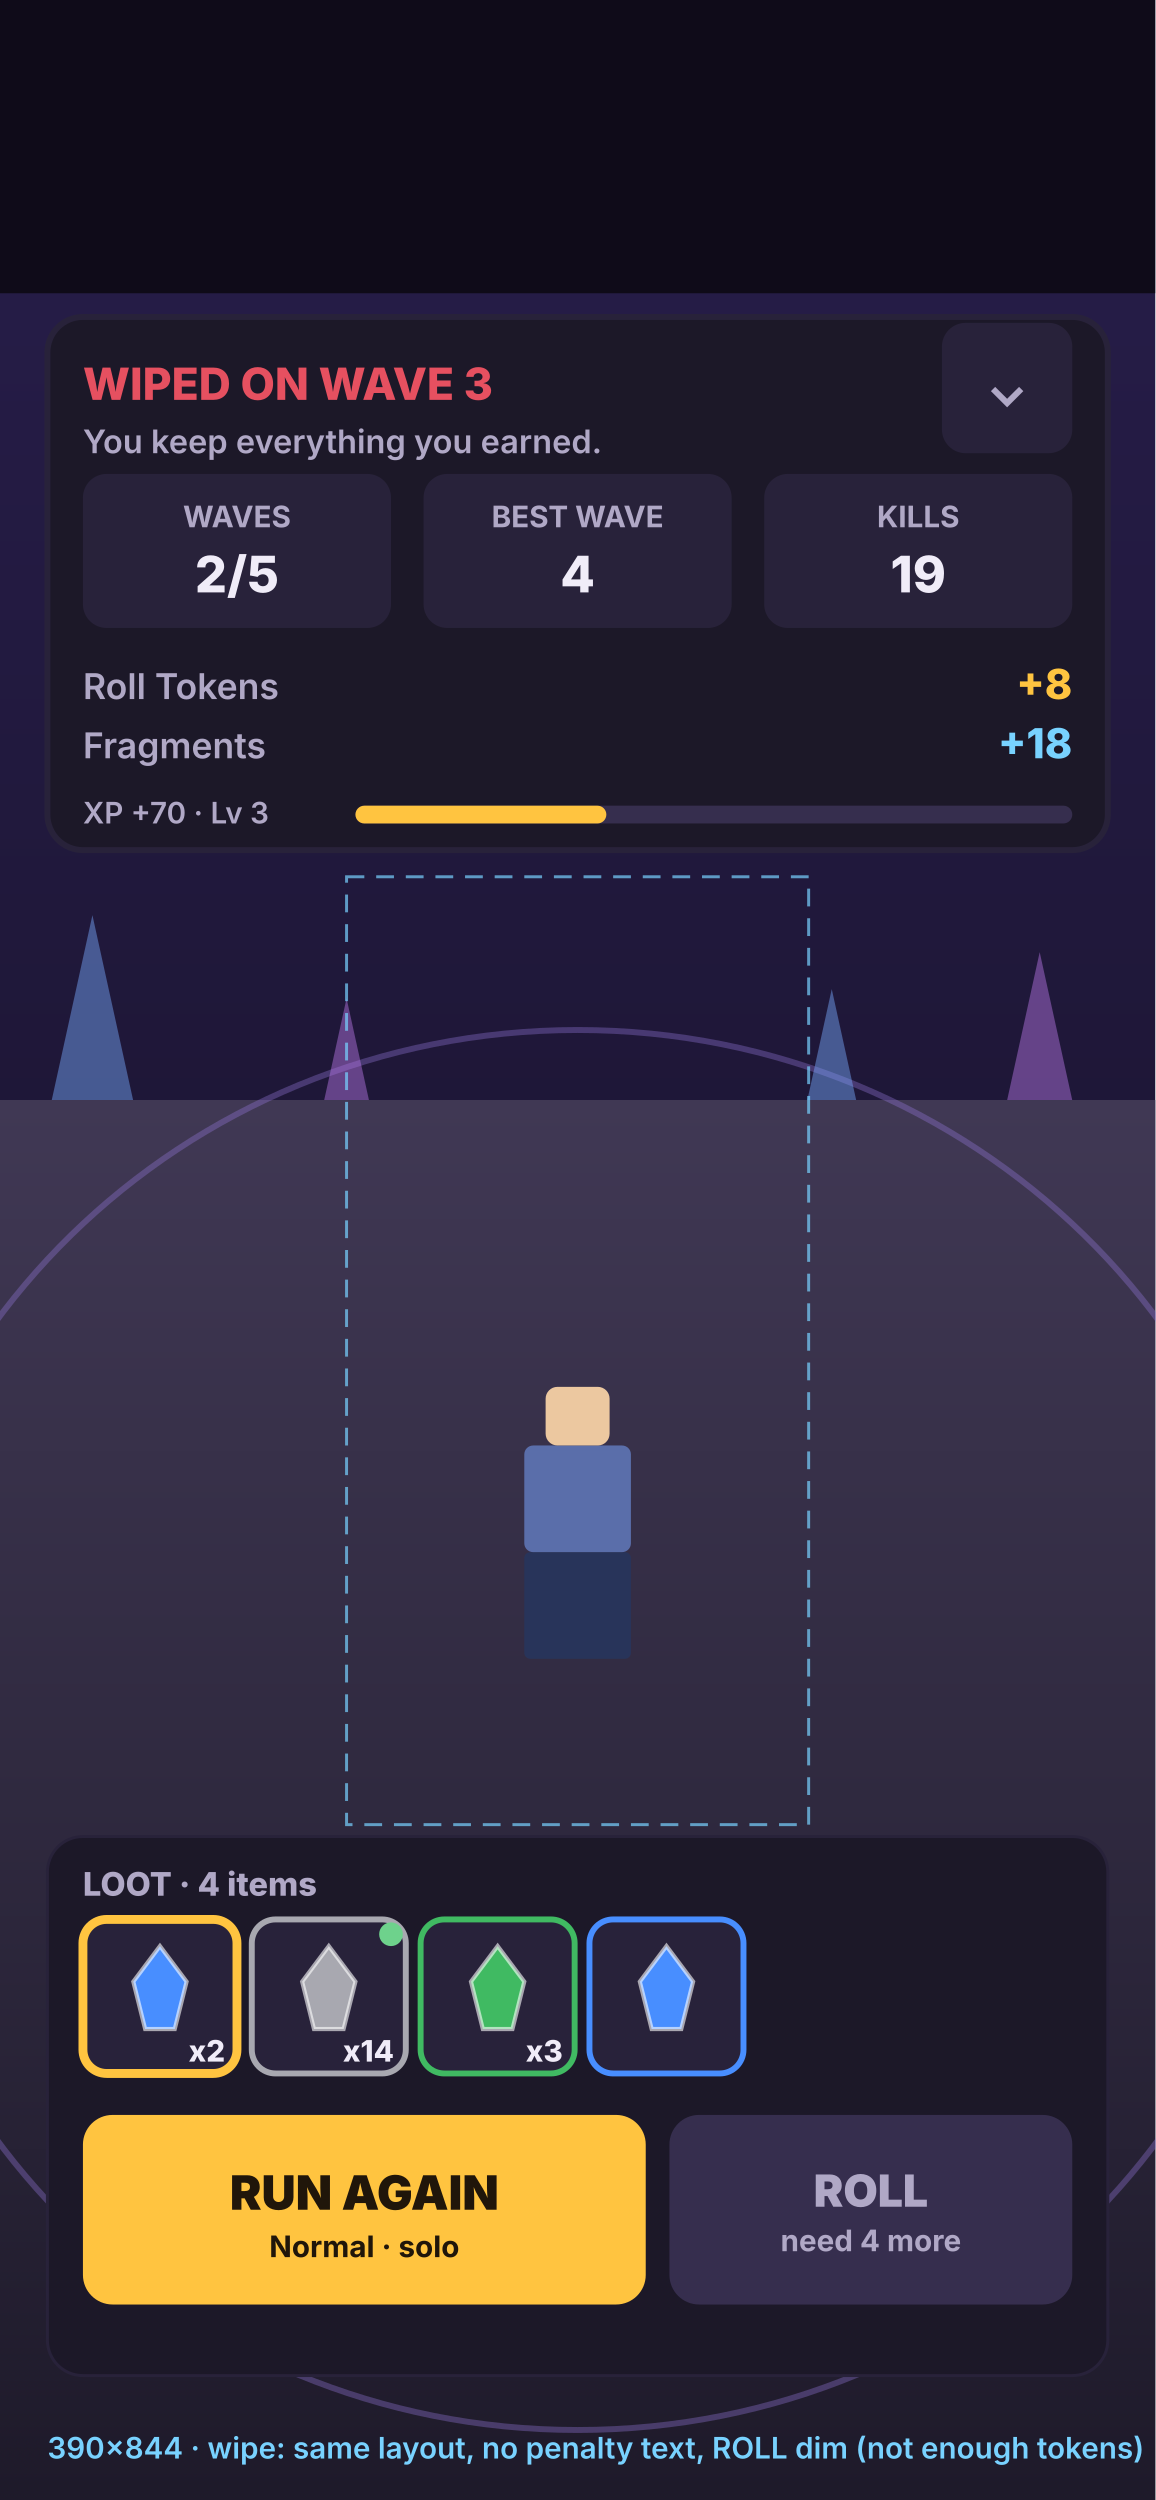
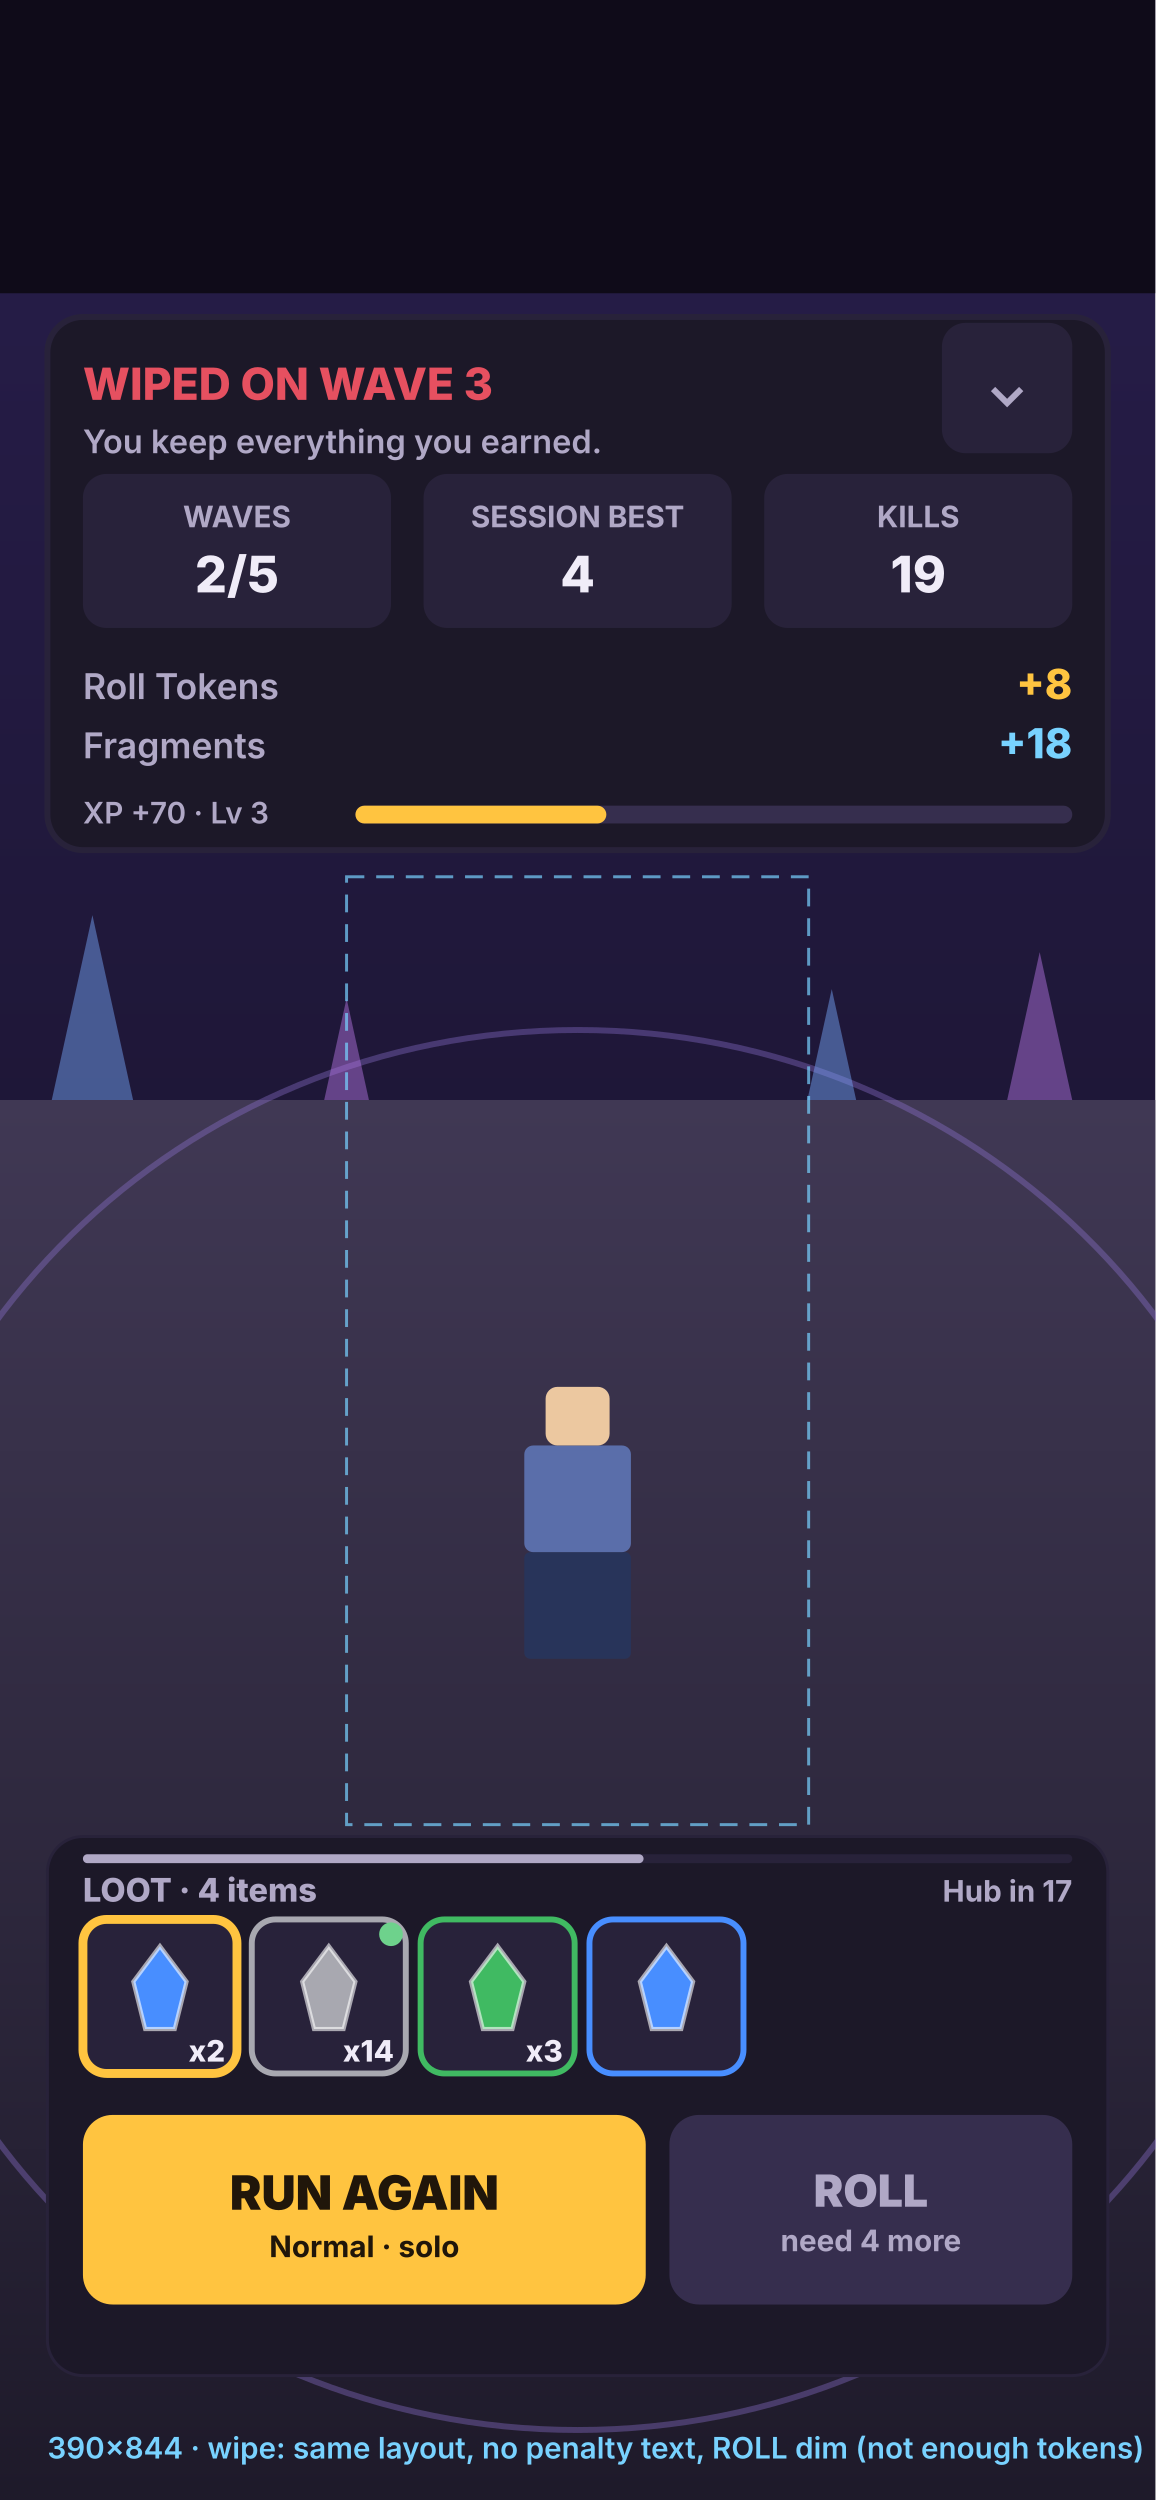
<svg xmlns="http://www.w3.org/2000/svg" width="390" height="844" viewBox="0 0 390 844">
  <defs>
    <linearGradient id="asky" x1="0" y1="0" x2="0" y2="1">
      <stop offset="0" stop-color="rgb(40,30,76)" />
      <stop offset="1" stop-color="rgb(18,14,30)" />
    </linearGradient>
    <linearGradient id="agnd" x1="0" y1="0" x2="0" y2="1">
      <stop offset="0" stop-color="rgb(64,56,84)" />
      <stop offset="1" stop-color="rgb(30,26,42)" />
    </linearGradient>
  </defs>
  <rect x="0" y="0" width="390" height="844" rx="0" fill="url(#asky)" />
  <polygon points="0,371.36 390,371.36 390,844 0,844" fill="url(#agnd)" />
  <ellipse cx="195.0" cy="584.048" rx="241.8" ry="236.32" fill="none" stroke="rgb(150,120,220)" stroke-opacity="0.35" stroke-width="2" />
  <polygon points="31.2,308.96 44.928,371.36 17.472,371.36" fill="rgb(120,170,255)" opacity="0.45" />
  <polygon points="351.0,321.44 361.982,371.36 340.018,371.36" fill="rgb(186,120,232)" opacity="0.45" />
  <polygon points="117.0,337.04 124.55,371.36 109.45,371.36" fill="rgb(186,120,232)" opacity="0.45" />
  <polygon points="280.8,333.92 289.037,371.36 272.563,371.36" fill="rgb(120,170,255)" opacity="0.45" />
  <rect x="177.0" y="524.0" width="36.0" height="36.0" rx="2" fill="rgb(40,52,90)" />
  <rect x="177.0" y="488.0" width="36.0" height="36.0" rx="3" fill="rgb(90,110,170)" />
  <rect x="184.2" y="468.2" width="21.6" height="19.8" rx="4" fill="rgb(236,200,160)" />
  <rect x="0" y="0" width="390" height="99" rx="0" fill="rgb(10,8,16)" opacity="0.85" />
  <rect x="117" y="296" width="156" height="320" rx="0" fill="none" stroke="rgb(120,210,255)" stroke-width="1" stroke-dasharray="6 4" stroke-opacity="0.7" />
  <rect x="16" y="107" width="358" height="180" rx="12" fill="rgb(28,24,40)" stroke="rgb(40,34,58)" stroke-width="2" />
  <text x="28" y="135" font-family="'Builder Sans','BuilderSans','Inter','Segoe UI',Arial,sans-serif" font-size="15" font-weight="800" fill="rgb(230,80,96)" text-anchor="start">WIPED ON WAVE 3</text>
  <text x="28" y="153" font-family="'Builder Sans','BuilderSans','Inter','Segoe UI',Arial,sans-serif" font-size="11" font-weight="600" fill="rgb(176,168,198)" text-anchor="start">You keep everything you earned.</text>
  <rect x="318" y="109" width="44" height="44" rx="8" fill="rgb(40,34,58)" />
  <text x="340.0" y="137.3" font-family="'Builder Sans','BuilderSans','Inter','Segoe UI',Arial,sans-serif" font-size="18" font-weight="700" fill="rgb(176,168,198)" text-anchor="middle">⌄</text>
  <rect x="28" y="160" width="104" height="52" rx="8" fill="rgb(40,34,58)" />
  <text x="80.0" y="178" font-family="'Builder Sans','BuilderSans','Inter','Segoe UI',Arial,sans-serif" font-size="10" font-weight="700" fill="rgb(176,168,198)" text-anchor="middle">WAVES</text>
  <text x="80.0" y="200" font-family="'Builder Sans','BuilderSans','Inter','Segoe UI',Arial,sans-serif" font-size="17" font-weight="800" fill="rgb(240,236,248)" text-anchor="middle">2/5</text>
  <rect x="143" y="160" width="104" height="52" rx="8" fill="rgb(40,34,58)" />
-   <text x="195.0" y="178" font-family="'Builder Sans','BuilderSans','Inter','Segoe UI',Arial,sans-serif" font-size="10" font-weight="700" fill="rgb(176,168,198)" text-anchor="middle">BEST WAVE</text>
+   <text x="195.0" y="178" font-family="'Builder Sans','BuilderSans','Inter','Segoe UI',Arial,sans-serif" font-size="10" font-weight="700" fill="rgb(176,168,198)" text-anchor="middle">SESSION BEST</text>
  <text x="195.0" y="200" font-family="'Builder Sans','BuilderSans','Inter','Segoe UI',Arial,sans-serif" font-size="17" font-weight="800" fill="rgb(240,236,248)" text-anchor="middle">4</text>
  <rect x="258" y="160" width="104" height="52" rx="8" fill="rgb(40,34,58)" />
  <text x="310.0" y="178" font-family="'Builder Sans','BuilderSans','Inter','Segoe UI',Arial,sans-serif" font-size="10" font-weight="700" fill="rgb(176,168,198)" text-anchor="middle">KILLS</text>
  <text x="310.0" y="200" font-family="'Builder Sans','BuilderSans','Inter','Segoe UI',Arial,sans-serif" font-size="17" font-weight="800" fill="rgb(240,236,248)" text-anchor="middle">19</text>
  <text x="28" y="236" font-family="'Builder Sans','BuilderSans','Inter','Segoe UI',Arial,sans-serif" font-size="12" font-weight="600" fill="rgb(176,168,198)" text-anchor="start">Roll Tokens</text>
  <text x="362" y="236" font-family="'Builder Sans','BuilderSans','Inter','Segoe UI',Arial,sans-serif" font-size="14" font-weight="800" fill="rgb(255,196,64)" text-anchor="end">+8</text>
  <text x="28" y="256" font-family="'Builder Sans','BuilderSans','Inter','Segoe UI',Arial,sans-serif" font-size="12" font-weight="600" fill="rgb(176,168,198)" text-anchor="start">Fragments</text>
  <text x="362" y="256" font-family="'Builder Sans','BuilderSans','Inter','Segoe UI',Arial,sans-serif" font-size="14" font-weight="800" fill="rgb(120,210,255)" text-anchor="end">+18</text>
  <text x="28" y="278" font-family="'Builder Sans','BuilderSans','Inter','Segoe UI',Arial,sans-serif" font-size="10" font-weight="600" fill="rgb(176,168,198)" text-anchor="start">XP +70 · Lv 3</text>
  <rect x="120" y="272" width="242" height="6" rx="3.0" fill="rgb(54,46,78)" />
  <rect x="120" y="272" width="84.7" height="6" rx="3.0" fill="rgb(255,196,64)" />
  <rect x="16" y="620" width="358" height="182" rx="12" fill="rgb(28,24,40)" stroke="rgb(40,34,58)" stroke-width="1" />
-   <text x="28" y="640" font-family="'Builder Sans','BuilderSans','Inter','Segoe UI',Arial,sans-serif" font-size="11" font-weight="800" fill="rgb(176,168,198)" text-anchor="start">LOOT · 4 items</text>
+   <rect x="28" y="626" width="334" height="3" rx="1.5" fill="rgb(40,34,58)" />
+   <rect x="28" y="626" width="189.267" height="3" rx="1.5" fill="rgb(176,168,198)" />
+   <text x="28" y="642" font-family="'Builder Sans','BuilderSans','Inter','Segoe UI',Arial,sans-serif" font-size="11" font-weight="800" fill="rgb(176,168,198)" text-anchor="start">LOOT · 4 items</text>
+   <text x="362" y="642" font-family="'Builder Sans','BuilderSans','Inter','Segoe UI',Arial,sans-serif" font-size="10" font-weight="700" fill="rgb(176,168,198)" text-anchor="end">Hub in 17</text>
  <rect x="28" y="648" width="52" height="52" rx="8" fill="rgb(40,34,58)" stroke="rgb(255,196,64)" stroke-width="3" />
  <g transform="translate(54.0,672.0) scale(1.0)">
    <polygon points="0,-15 9,-3 5,13 -5,13 -9,-3" fill="rgb(72,142,255)" stroke="white" stroke-opacity="0.6" stroke-width="1.4" />
  </g>
  <text x="76" y="696" font-family="'Builder Sans','BuilderSans','Inter','Segoe UI',Arial,sans-serif" font-size="10" font-weight="800" fill="rgb(240,236,248)" text-anchor="end">x2</text>
  <rect x="85" y="648" width="52" height="52" rx="8" fill="rgb(40,34,58)" stroke="rgb(168,168,176)" stroke-width="2" />
  <g transform="translate(111.0,672.0) scale(1.0)">
    <polygon points="0,-15 9,-3 5,13 -5,13 -9,-3" fill="rgb(168,168,176)" stroke="white" stroke-opacity="0.6" stroke-width="1.4" />
  </g>
  <text x="133" y="696" font-family="'Builder Sans','BuilderSans','Inter','Segoe UI',Arial,sans-serif" font-size="10" font-weight="800" fill="rgb(240,236,248)" text-anchor="end">x14</text>
  <circle cx="132" cy="653" r="4" fill="rgb(110,210,140)" />
  <rect x="142" y="648" width="52" height="52" rx="8" fill="rgb(40,34,58)" stroke="rgb(64,186,98)" stroke-width="2" />
  <g transform="translate(168.0,672.0) scale(1.0)">
    <polygon points="0,-15 9,-3 5,13 -5,13 -9,-3" fill="rgb(64,186,98)" stroke="white" stroke-opacity="0.6" stroke-width="1.4" />
  </g>
  <text x="190" y="696" font-family="'Builder Sans','BuilderSans','Inter','Segoe UI',Arial,sans-serif" font-size="10" font-weight="800" fill="rgb(240,236,248)" text-anchor="end">x3</text>
  <rect x="199" y="648" width="52" height="52" rx="8" fill="rgb(40,34,58)" stroke="rgb(72,142,255)" stroke-width="2" />
  <g transform="translate(225.0,672.0) scale(1.0)">
    <polygon points="0,-15 9,-3 5,13 -5,13 -9,-3" fill="rgb(72,142,255)" stroke="white" stroke-opacity="0.6" stroke-width="1.4" />
  </g>
  <rect x="28" y="714" width="190" height="64" rx="10" fill="rgb(255,196,64)" />
  <text x="123.0" y="746.0" font-family="'Builder Sans','BuilderSans','Inter','Segoe UI',Arial,sans-serif" font-size="16" font-weight="900" fill="rgb(32,22,10)" text-anchor="middle">RUN AGAIN</text>
  <text x="123.0" y="762.0" font-family="'Builder Sans','BuilderSans','Inter','Segoe UI',Arial,sans-serif" font-size="10" font-weight="700" fill="rgb(32,22,10)" text-anchor="middle">Normal · solo</text>
  <rect x="226" y="714" width="136" height="64" rx="10" fill="rgb(54,46,78)" />
  <text x="294.0" y="745.0" font-family="'Builder Sans','BuilderSans','Inter','Segoe UI',Arial,sans-serif" font-size="15" font-weight="900" fill="rgb(176,168,198)" text-anchor="middle">ROLL</text>
  <text x="294.0" y="760.0" font-family="'Builder Sans','BuilderSans','Inter','Segoe UI',Arial,sans-serif" font-size="10" font-weight="700" fill="rgb(176,168,198)" text-anchor="middle">need 4 more</text>
  <text x="16" y="830" font-family="'Builder Sans','BuilderSans','Inter','Segoe UI',Arial,sans-serif" font-size="10" font-weight="600" fill="rgb(120,210,255)" text-anchor="start">390×844 · wipe: same layout, no penalty text, ROLL dim (not enough tokens)</text>
</svg>
